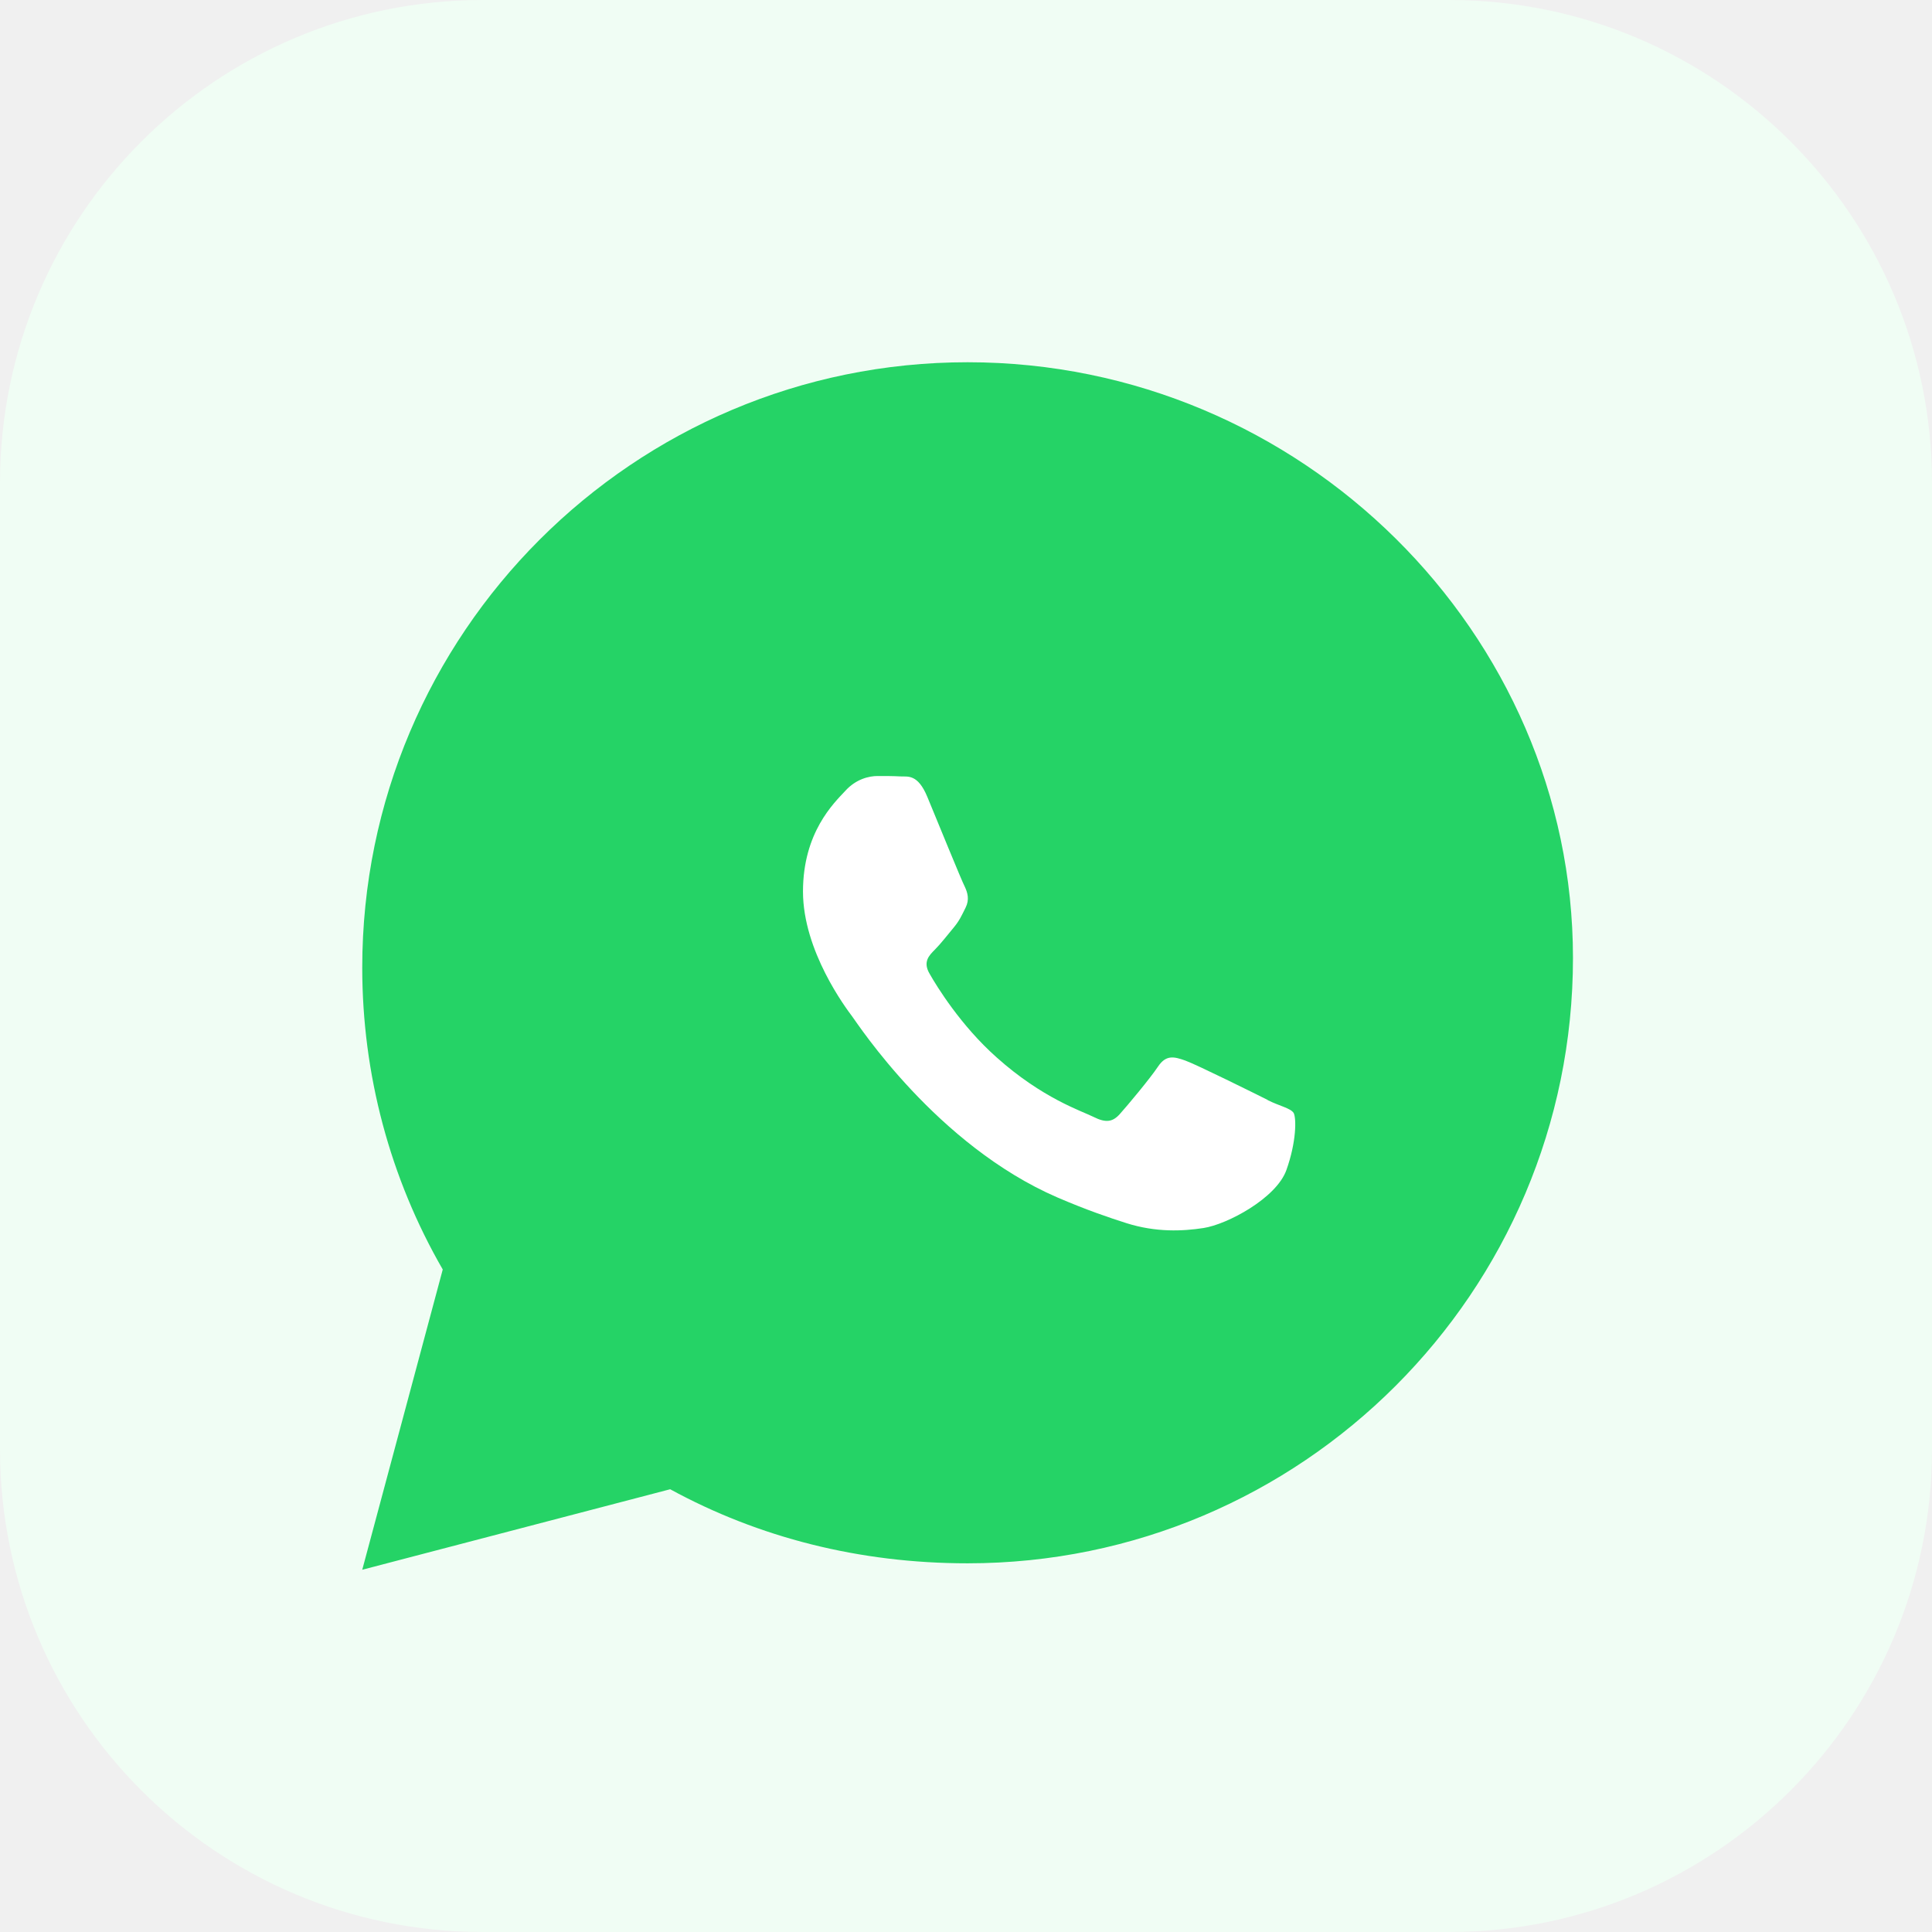
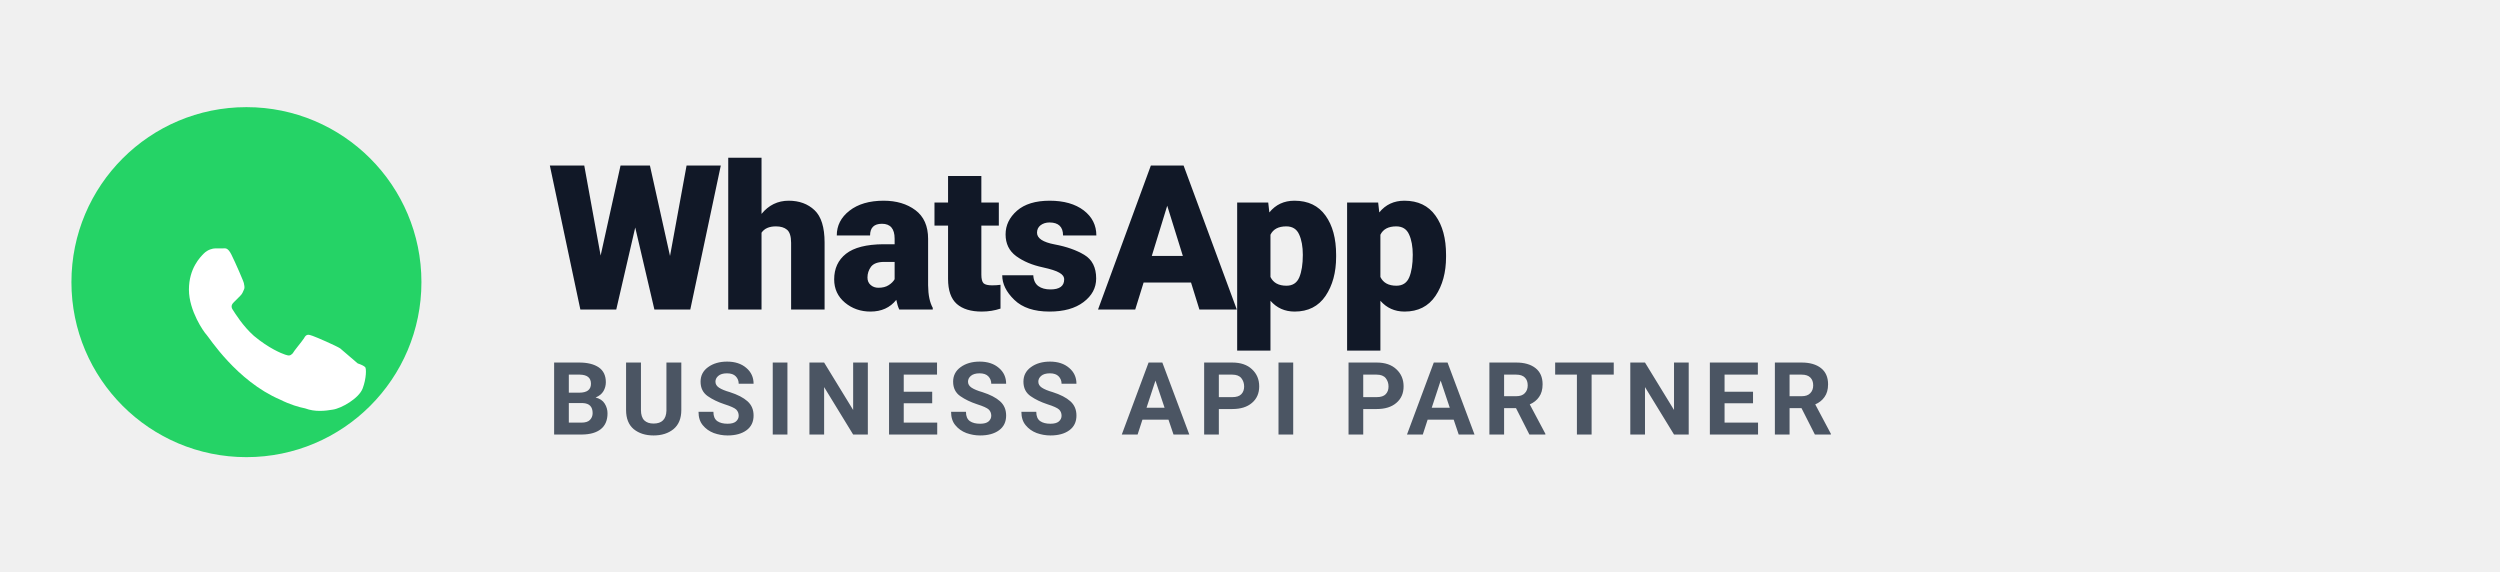
- <svg xmlns="http://www.w3.org/2000/svg" viewBox="0 0 48 48" width="44" height="44" fill="none">
-   <rect width="48" height="48" rx="12" fill="#F0FDF4" />
+ <svg xmlns="http://www.w3.org/2000/svg" viewBox="0 0 210 48" height="42" fill="none">
  <g transform="translate(6, 6)">
-     <path d="M18.04 3C9.74 3 3 9.74 3 18.04c0 2.65.69 5.23 2 7.5L3 33l7.65-2c2.2 1.2 4.7 1.84 7.39 1.84 8.3 0 15.04-6.74 15.04-15.04C33.08 9.74 26.34 3 18.04 3z" fill="#25D366" />
-     <path d="M25.5 21.33c-.3-.15-1.77-.88-2.05-.98-.28-.1-.48-.15-.68.15-.2.3-.77.98-.95 1.18-.18.2-.35.22-.65.07-.3-.15-1.27-.46-2.41-1.48-.89-.79-1.49-1.77-1.66-2.07-.18-.3-.02-.46.13-.61.14-.14.31-.36.46-.54.15-.18.2-.3.3-.5.1-.2.05-.37-.02-.52-.08-.15-.68-1.63-.93-2.23-.24-.58-.49-.5-.67-.51-.17-.01-.37-.01-.57-.01-.2 0-.53.07-.8.37-.28.3-1.05 1.03-1.05 2.5 0 1.48 1.07 2.9 1.22 3.1.15.2 2.1 3.2 5.1 4.5.72.31 1.28.5 1.72.64.73.23 1.39.2 1.91.12.59-.09 1.81-.74 2.06-1.44.25-.7.25-1.29.18-1.42-.08-.12-.35-.17-.65-.32z" fill="#FFFFFF" />
+     <g transform="translate(0, 3) scale(1.05)">
+       <circle cx="14" cy="14" r="14" fill="#25D366" />
+       <path d="M21.5 19.3c-.3-.2-1.9-.9-2.2-1-.3-.1-.5-.2-.7.2-.2.3-.8 1-.9 1.2-.2.2-.3.2-.6.1s-1.3-.5-2.5-1.5c-.9-.8-1.5-1.8-1.7-2.1-.2-.3 0-.5.1-.6.1-.1.3-.3.5-.5.2-.2.2-.3.3-.5.1-.2 0-.4 0-.5s-.7-1.7-1-2.3c-.3-.6-.5-.5-.7-.5h-.6c-.2 0-.6.1-.9.4s-1.2 1.2-1.2 2.9c0 1.7 1.2 3.4 1.4 3.6.2.2 2.4 3.7 5.9 5.2.8.4 1.5.6 2 .7.8.3 1.6.2 2.2.1.7-.1 2.1-.9 2.4-1.7.3-.8.3-1.6.2-1.7-.1-.1-.3-.2-.6-.3z" fill="#FFFFFF" />
+     </g>
+     <text x="40" y="20" font-family="'Adobe Clean', 'Plus Jakarta Sans', -apple-system, BlinkMacSystemFont, 'Segoe UI', Roboto, sans-serif" font-size="17" font-weight="800" fill="#111827" letter-spacing="-0.02em">WhatsApp</text>
+     <text x="40" y="30.5" font-family="'Adobe Clean', 'Plus Jakarta Sans', -apple-system, BlinkMacSystemFont, 'Segoe UI', Roboto, sans-serif" font-size="8.5" font-weight="700" fill="#4B5563" letter-spacing="0.08em">BUSINESS API PARTNER</text>
  </g>
</svg>
